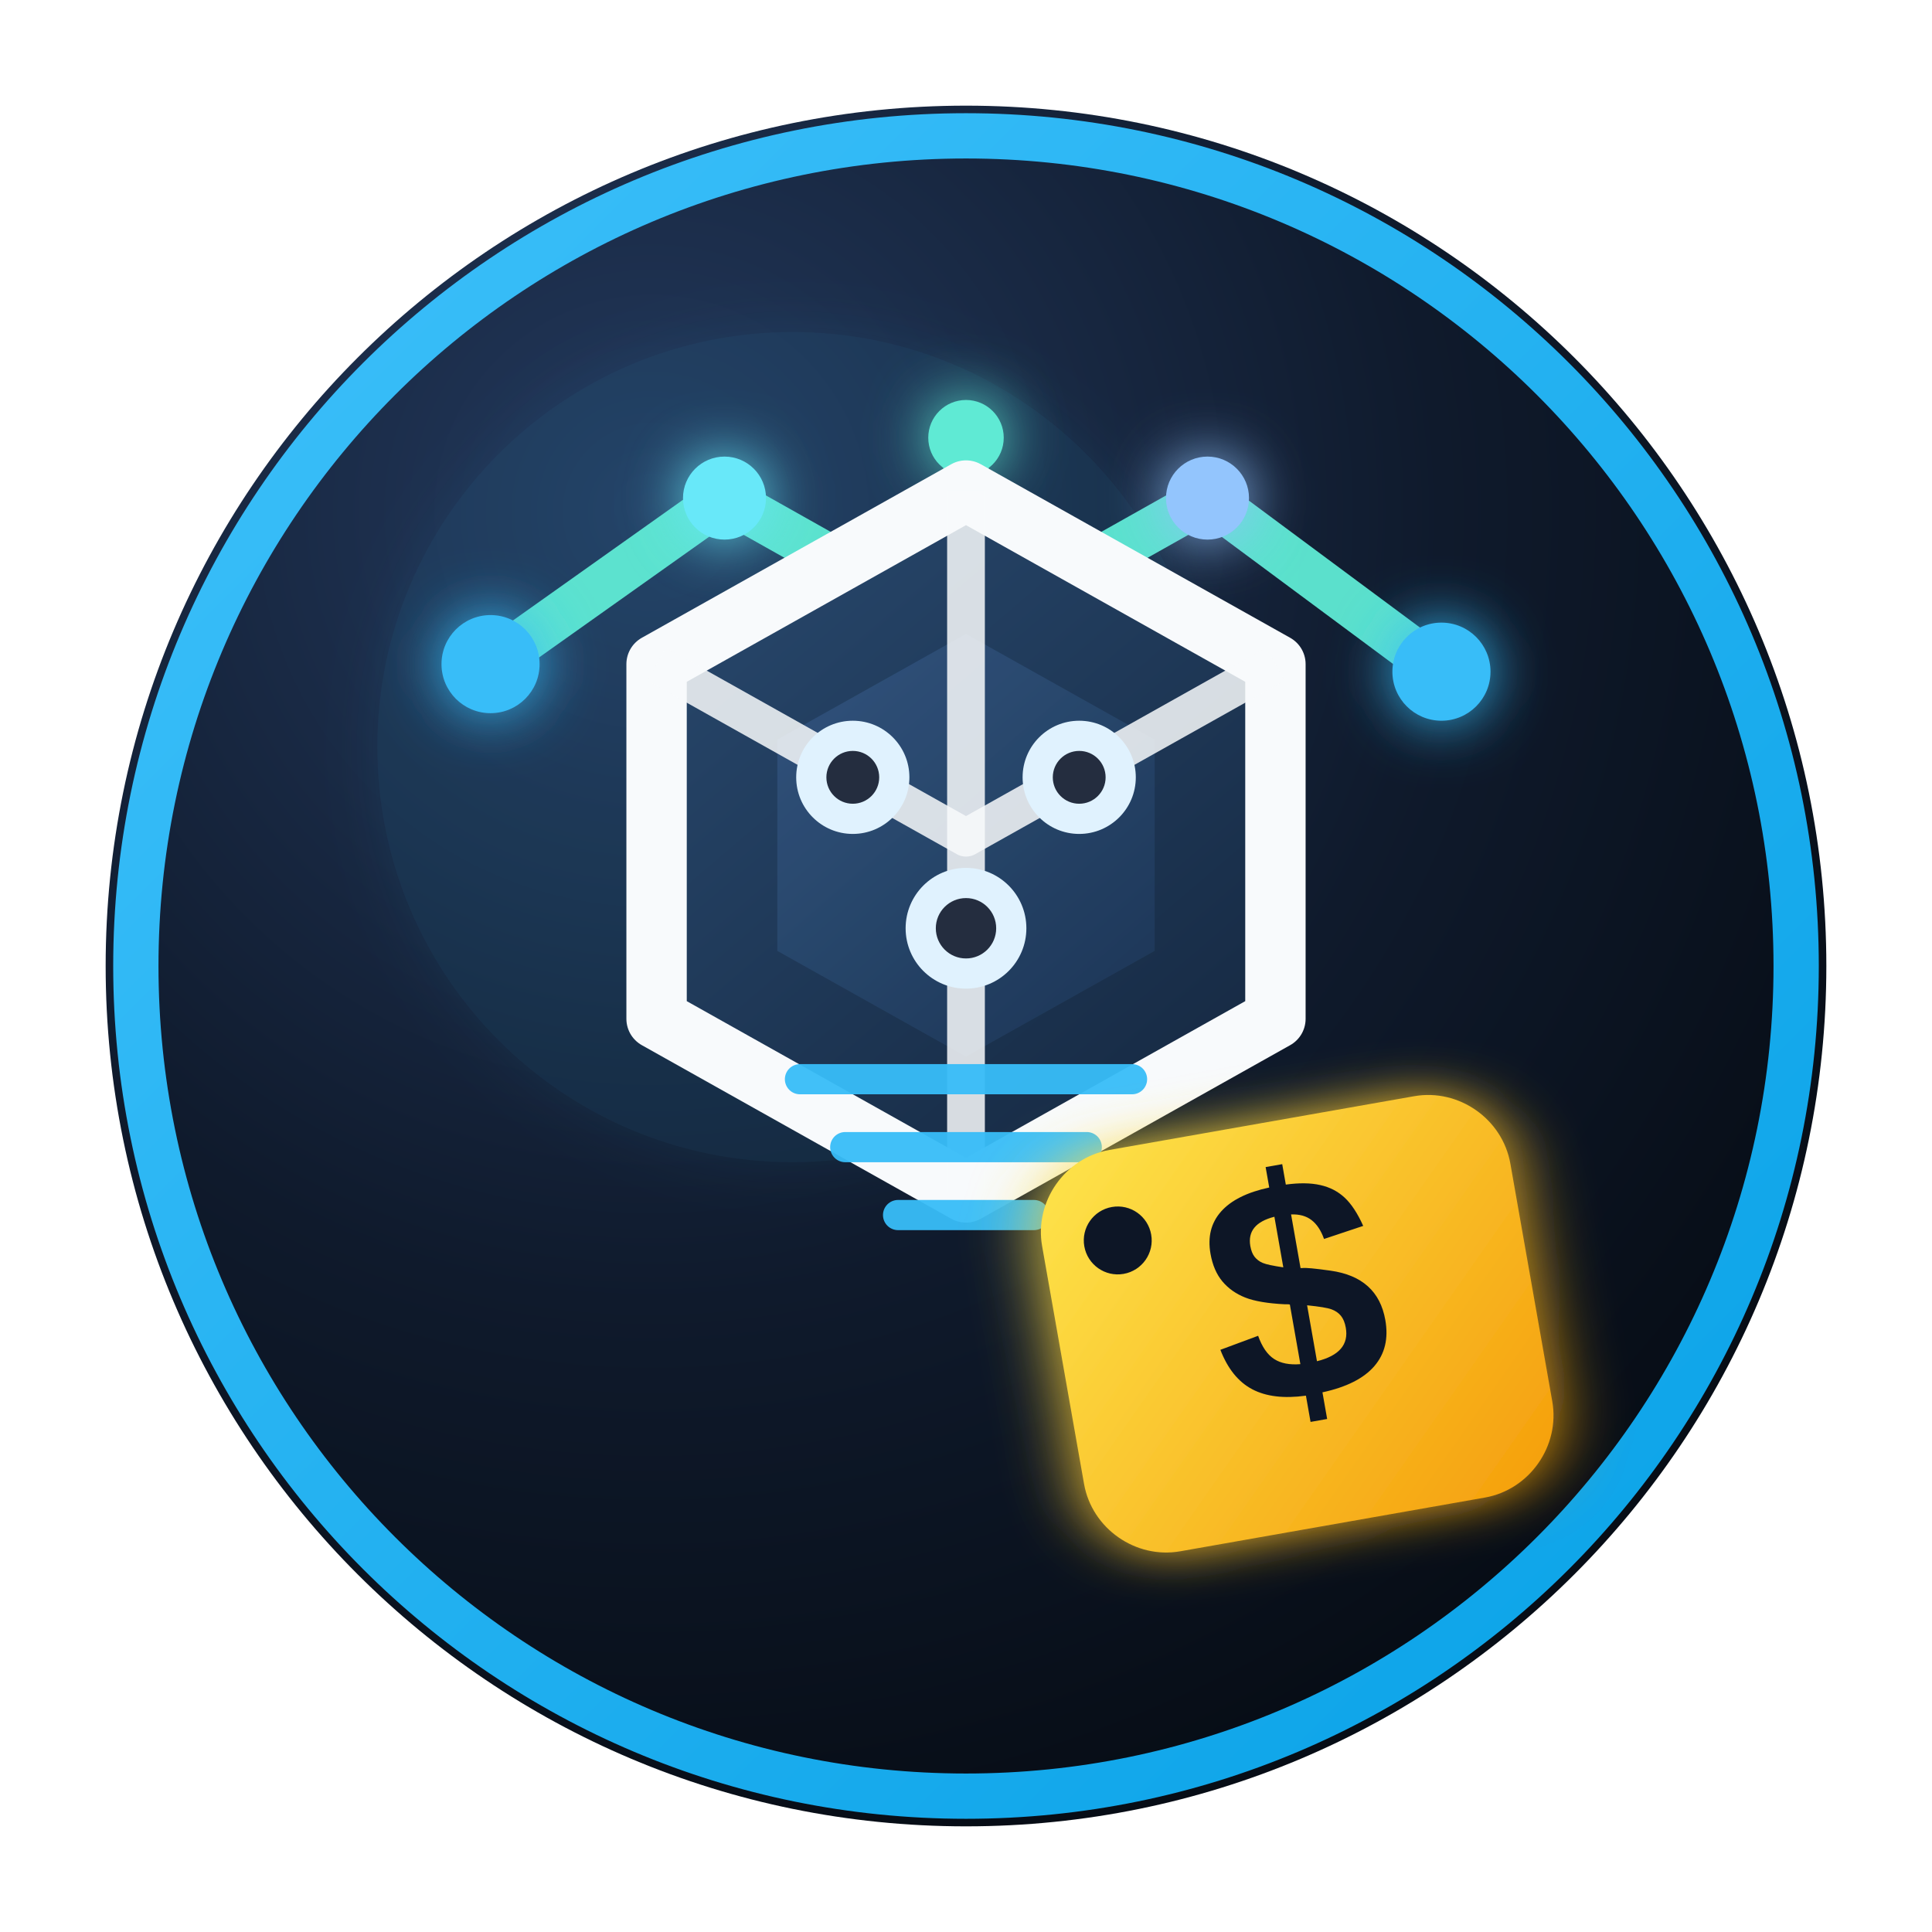
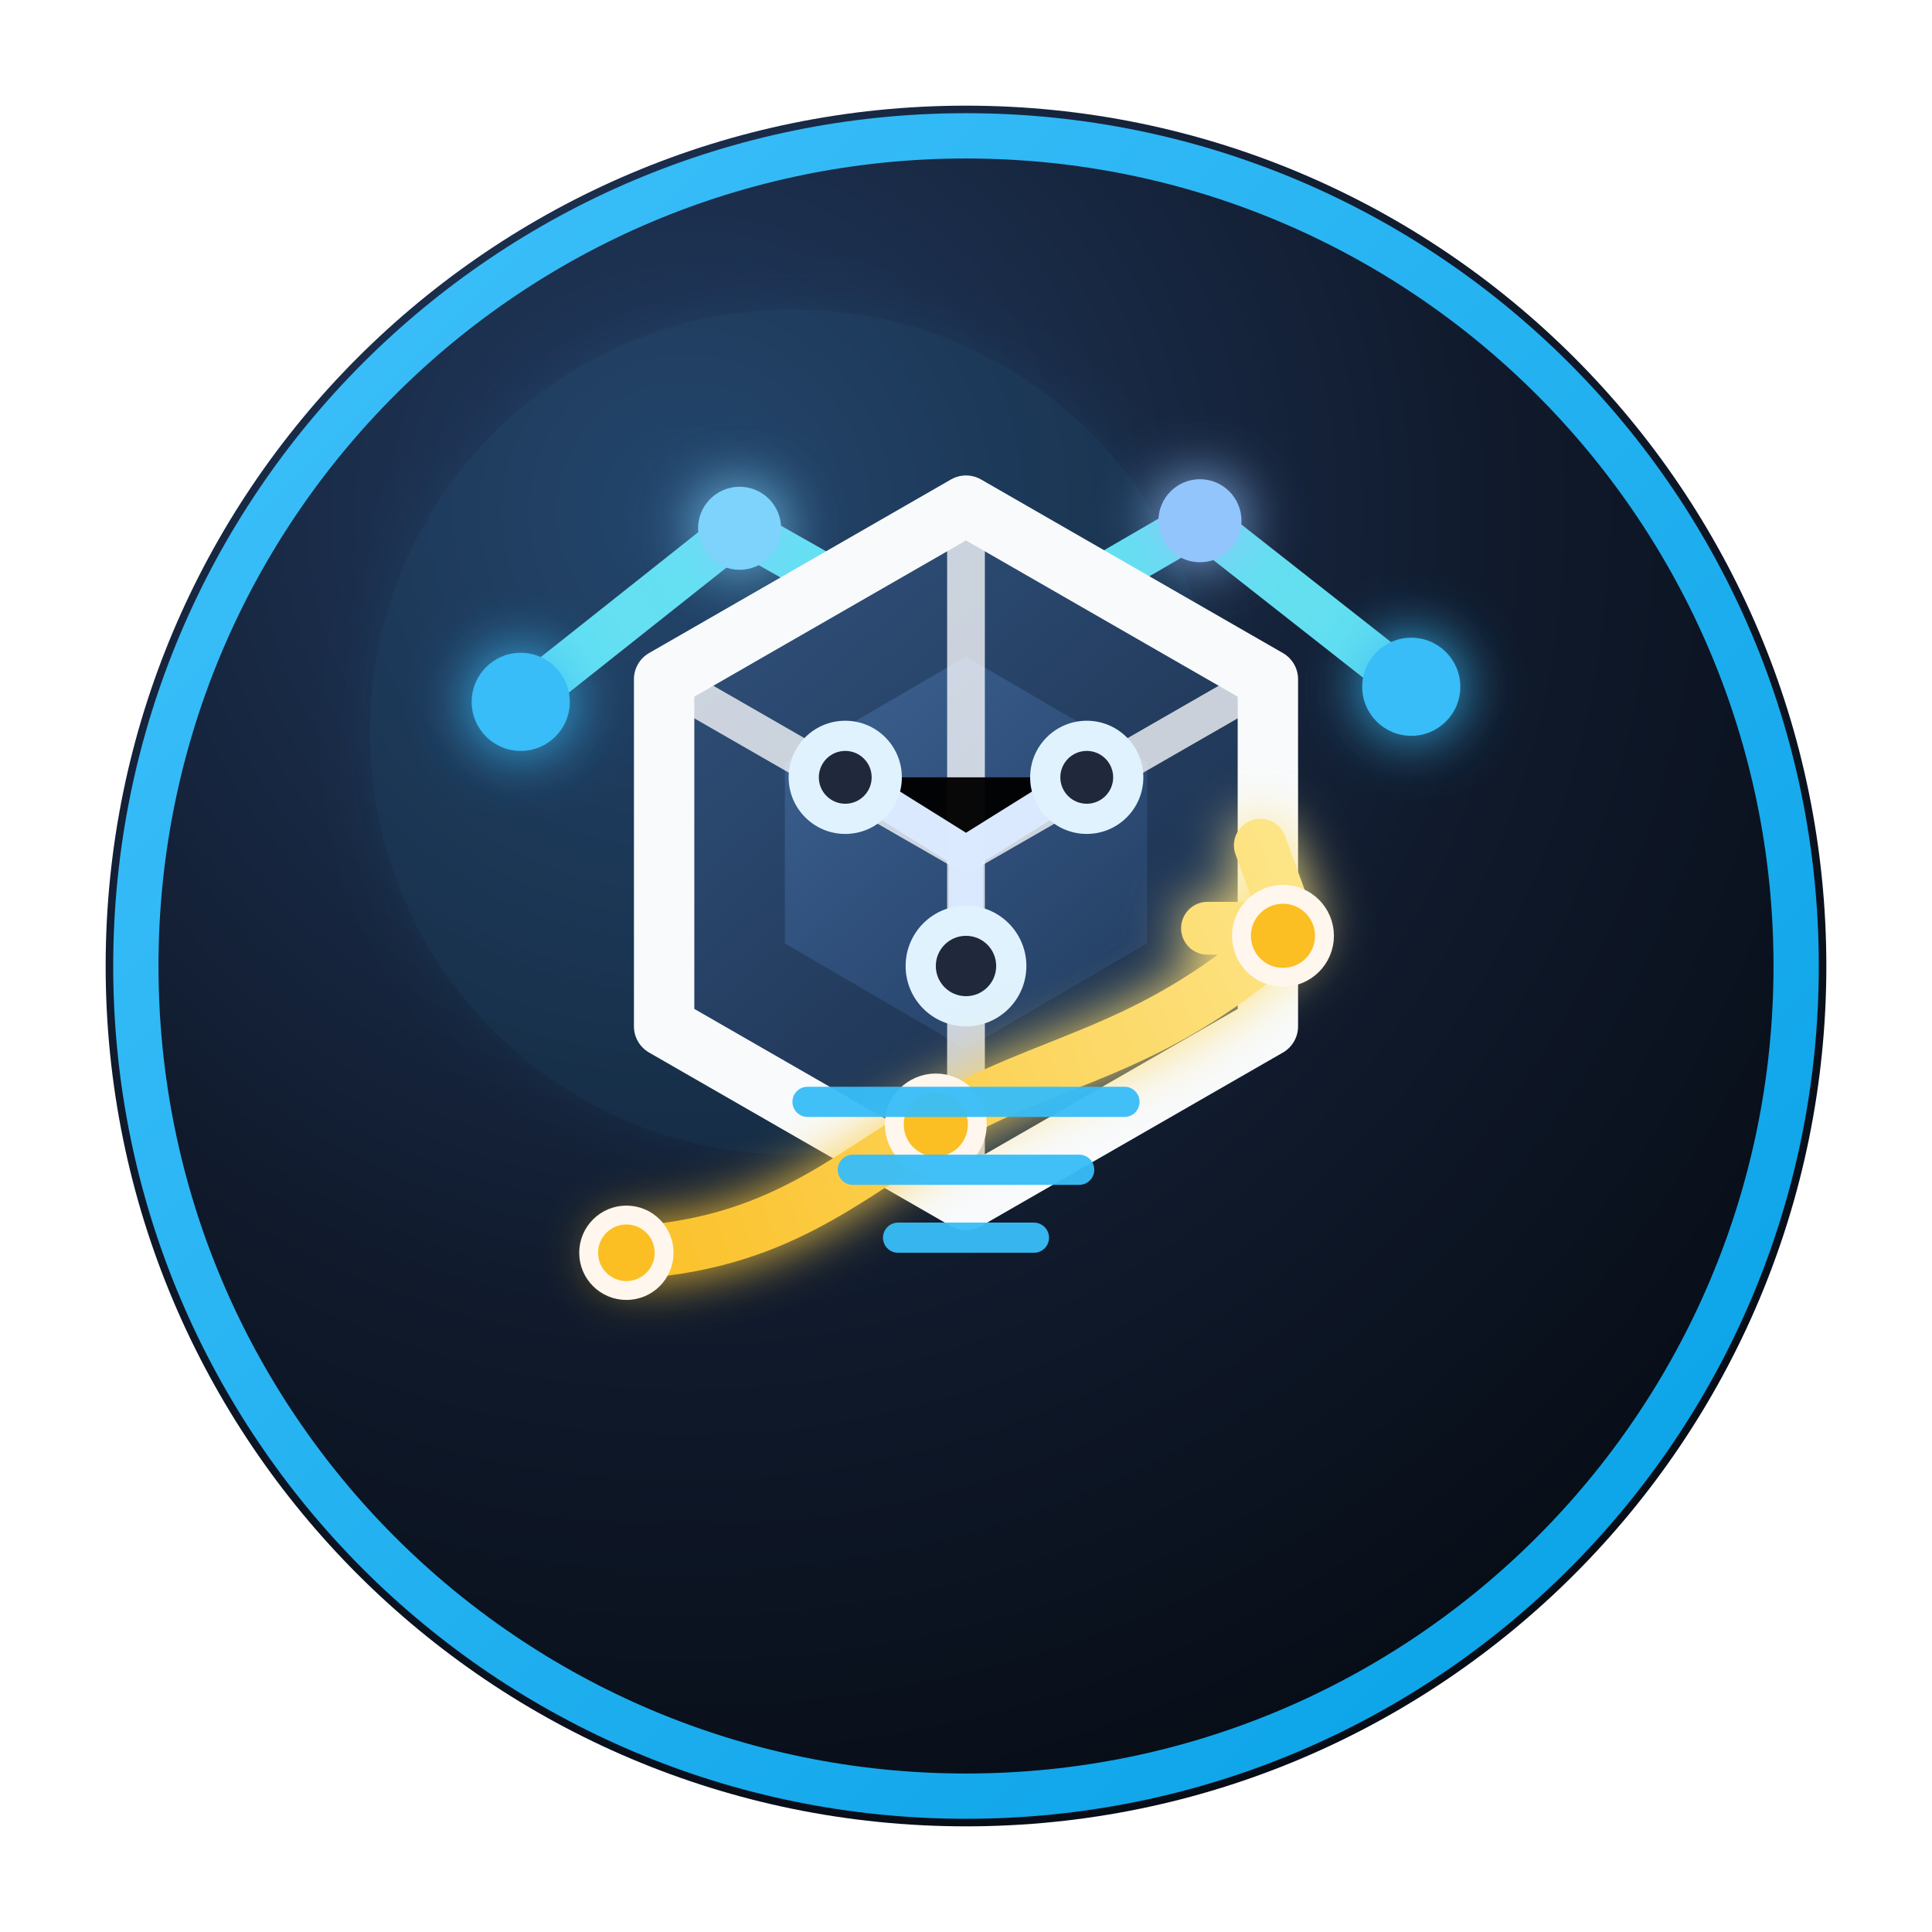
<svg xmlns="http://www.w3.org/2000/svg" viewBox="0 0 512 512" width="512" height="512">
  <defs>
-     <radialGradient id="bg" cx="32%" cy="24%" r="78%">
-       <stop offset="0%" stop-color="#23395d" />
-       <stop offset="58%" stop-color="#0f1a2c" />
+     <radialGradient id="bg" cx="34%" cy="24%" r="80%">
+       <stop offset="0%" stop-color="#223b61" />
+       <stop offset="58%" stop-color="#101a2c" />
      <stop offset="100%" stop-color="#070d16" />
    </radialGradient>
-     <linearGradient id="ring" x1="88" y1="88" x2="424" y2="424" gradientUnits="userSpaceOnUse">
+     <linearGradient id="ring" x1="96" y1="96" x2="416" y2="416" gradientUnits="userSpaceOnUse">
      <stop offset="0%" stop-color="#38bdf8" />
      <stop offset="100%" stop-color="#0ea5e9" />
    </linearGradient>
-     <linearGradient id="pellet" x1="182" y1="142" x2="330" y2="316" gradientUnits="userSpaceOnUse">
-       <stop offset="0%" stop-color="#28486d" />
-       <stop offset="100%" stop-color="#14263e" />
+     <linearGradient id="pelletOuter" x1="182" y1="144" x2="330" y2="316" gradientUnits="userSpaceOnUse">
+       <stop offset="0%" stop-color="#31527d" />
+       <stop offset="100%" stop-color="#172943" />
    </linearGradient>
-     <linearGradient id="pelletCore" x1="204" y1="172" x2="308" y2="292" gradientUnits="userSpaceOnUse">
-       <stop offset="0%" stop-color="#31547f" />
-       <stop offset="100%" stop-color="#1b3351" />
+     <linearGradient id="pelletInner" x1="208" y1="176" x2="304" y2="286" gradientUnits="userSpaceOnUse">
+       <stop offset="0%" stop-color="#3d6495" />
+       <stop offset="100%" stop-color="#20395c" />
    </linearGradient>
-     <linearGradient id="tagFill" x1="296" y1="296" x2="404" y2="404" gradientUnits="userSpaceOnUse">
-       <stop offset="0%" stop-color="#fde047" />
-       <stop offset="100%" stop-color="#f59e0b" />
+     <linearGradient id="gold" x1="160" y1="338" x2="362" y2="256" gradientUnits="userSpaceOnUse">
+       <stop offset="0%" stop-color="#fbbf24" />
+       <stop offset="100%" stop-color="#fde68a" />
    </linearGradient>
-     <filter id="glow" x="-40%" y="-40%" width="180%" height="180%">
+     <filter id="cyanGlow" x="-40%" y="-40%" width="180%" height="180%">
      <feGaussianBlur stdDeviation="8" result="blur" />
+       <feMerge>
+         <feMergeNode in="blur" />
+         <feMergeNode in="SourceGraphic" />
+       </feMerge>
+     </filter>
+     <filter id="goldGlow" x="-40%" y="-40%" width="180%" height="180%">
+       <feGaussianBlur stdDeviation="7" result="blur" />
      <feMerge>
        <feMergeNode in="blur" />
        <feMergeNode in="SourceGraphic" />
      </feMerge>
    </filter>
  </defs>
  <circle cx="256" cy="256" r="228" fill="url(#bg)" />
  <circle cx="256" cy="256" r="220" fill="none" stroke="url(#ring)" stroke-width="12" />
-   <circle cx="210" cy="198" r="110" fill="#38bdf8" opacity="0.08" filter="url(#glow)" />
-   <g stroke="#5eead4" stroke-width="12" stroke-linecap="round" stroke-linejoin="round" fill="none" opacity="0.95">
-     <path d="M130 176 L192 132 L256 168 L320 132 L382 178" />
-     <path d="M256 168 L256 116" />
+   <circle cx="210" cy="194" r="112" fill="#38bdf8" opacity="0.08" filter="url(#cyanGlow)" />
+   <g stroke="#67e8f9" stroke-width="12" stroke-linecap="round" stroke-linejoin="round" fill="none" opacity="0.95">
+     <path d="M138 186 L196 140 L256 174 L318 138 L374 182" />
  </g>
-   <g filter="url(#glow)">
-     <circle cx="130" cy="176" r="13" fill="#38bdf8" />
-     <circle cx="192" cy="132" r="11" fill="#67e8f9" />
-     <circle cx="256" cy="168" r="12" fill="#5eead4" />
-     <circle cx="320" cy="132" r="11" fill="#93c5fd" />
-     <circle cx="382" cy="178" r="13" fill="#38bdf8" />
-     <circle cx="256" cy="116" r="10" fill="#5eead4" />
+   <g filter="url(#cyanGlow)">
+     <circle cx="138" cy="186" r="13" fill="#38bdf8" />
+     <circle cx="196" cy="140" r="11" fill="#7dd3fc" />
+     <circle cx="256" cy="174" r="12" fill="#5eead4" />
+     <circle cx="318" cy="138" r="11" fill="#93c5fd" />
+     <circle cx="374" cy="182" r="13" fill="#38bdf8" />
  </g>
-   <path d="M256 130        L338 176        L338 270        L256 316        L174 270        L174 176 Z" fill="url(#pellet)" stroke="#f8fafc" stroke-width="16" stroke-linejoin="round" />
-   <path d="M256 168        L306 196        L306 252        L256 280        L206 252        L206 196 Z" fill="url(#pelletCore)" opacity="0.95" />
-   <path d="M256 130 V316" stroke="#f8fafc" stroke-width="10" opacity="0.85" />
-   <path d="M174 176 L256 222 L338 176" stroke="#f8fafc" stroke-width="10" opacity="0.85" fill="none" stroke-linejoin="round" />
+   <path d="M256 134        L336 180        L336 272        L256 318        L176 272        L176 180 Z" fill="url(#pelletOuter)" stroke="#f8fafc" stroke-width="16" stroke-linejoin="round" />
+   <path d="M256 174        L304 202        L304 250        L256 278        L208 250        L208 202 Z" fill="url(#pelletInner)" opacity="0.98" />
+   <path d="M256 134 V318" stroke="#f8fafc" stroke-width="10" opacity="0.78" />
+   <path d="M176 180 L256 226 L336 180" stroke="#f8fafc" stroke-width="10" opacity="0.78" fill="none" stroke-linejoin="round" />
+   <g stroke="#dbeafe" stroke-width="9" stroke-linecap="round" opacity="0.96">
+     <path d="M224 206 L256 226 L288 206" />
+     <path d="M256 226 L256 256" />
+   </g>
  <g fill="#e0f2fe">
-     <circle cx="226" cy="206" r="15" />
-     <circle cx="286" cy="206" r="15" />
-     <circle cx="256" cy="246" r="16" />
+     <circle cx="224" cy="206" r="15" />
+     <circle cx="288" cy="206" r="15" />
+     <circle cx="256" cy="256" r="16" />
  </g>
-   <g fill="#0f172a" opacity="0.9">
-     <circle cx="226" cy="206" r="7" />
-     <circle cx="286" cy="206" r="7" />
-     <circle cx="256" cy="246" r="8" />
+   <g fill="#0f172a" opacity="0.92">
+     <circle cx="224" cy="206" r="7" />
+     <circle cx="288" cy="206" r="7" />
+     <circle cx="256" cy="256" r="8" />
+   </g>
+   <g fill="none" stroke="url(#gold)" stroke-width="14" stroke-linecap="round" stroke-linejoin="round" filter="url(#goldGlow)">
+     <path d="M166 332 C206 330 224 312 248 298 C278 280 304 280 340 248" />
+     <path d="M320 246 L342 246 L334 224" />
+   </g>
+   <g fill="#fbbf24" stroke="#fff7ed" stroke-width="5">
+     <circle cx="166" cy="332" r="10" />
+     <circle cx="248" cy="298" r="11" />
+     <circle cx="340" cy="248" r="11" />
  </g>
  <g stroke="#38bdf8" stroke-width="8" stroke-linecap="round" opacity="0.95">
-     <path d="M212 286 H300" />
-     <path d="M224 304 H288" />
-     <path d="M238 322 H274" />
-   </g>
-   <g transform="rotate(-10 348 346)" filter="url(#glow)">
-     <path d="M302 296 H384          C396 296 406 306 406 318          V382          C406 394 396 404 384 404          H302          C290 404 280 394 280 382          V318          C280 306 290 296 302 296Z" fill="url(#tagFill)" />
-     <circle cx="300" cy="320" r="9" fill="#111827" />
-     <text x="344" y="370" font-family="Segoe UI, Arial, sans-serif" font-size="84" font-weight="900" text-anchor="middle" fill="#111827">$</text>
+     <path d="M214 292 H298" />
+     <path d="M226 310 H286" />
+     <path d="M238 328 H274" />
  </g>
</svg>
